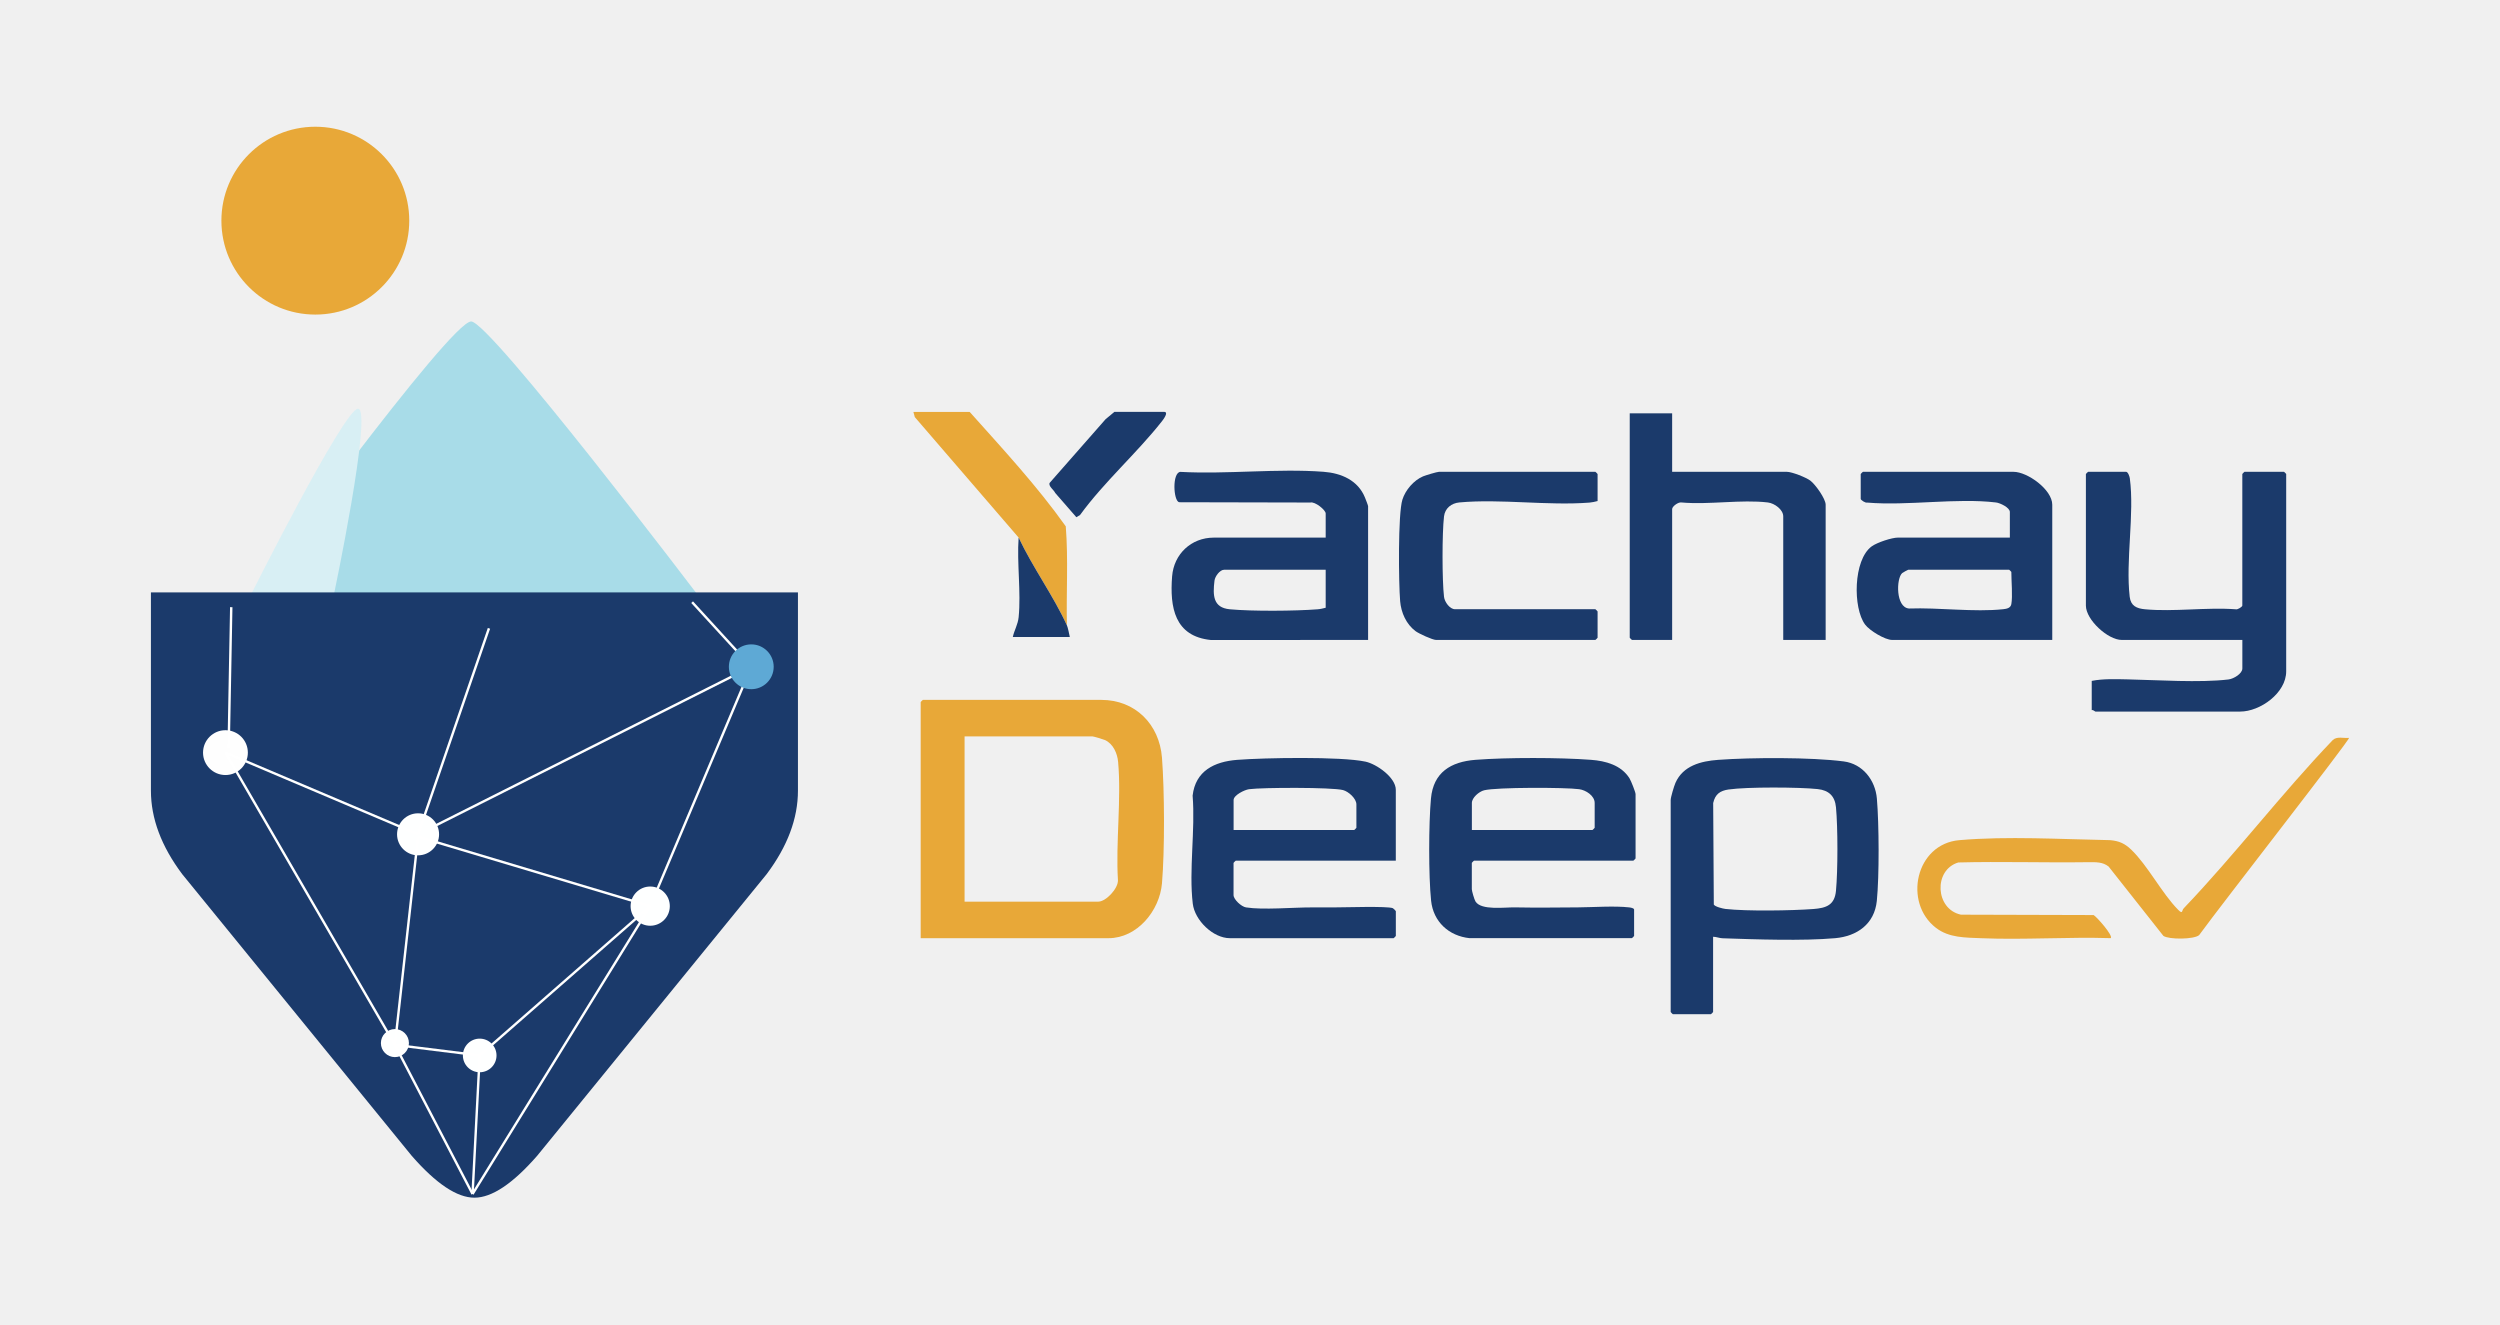
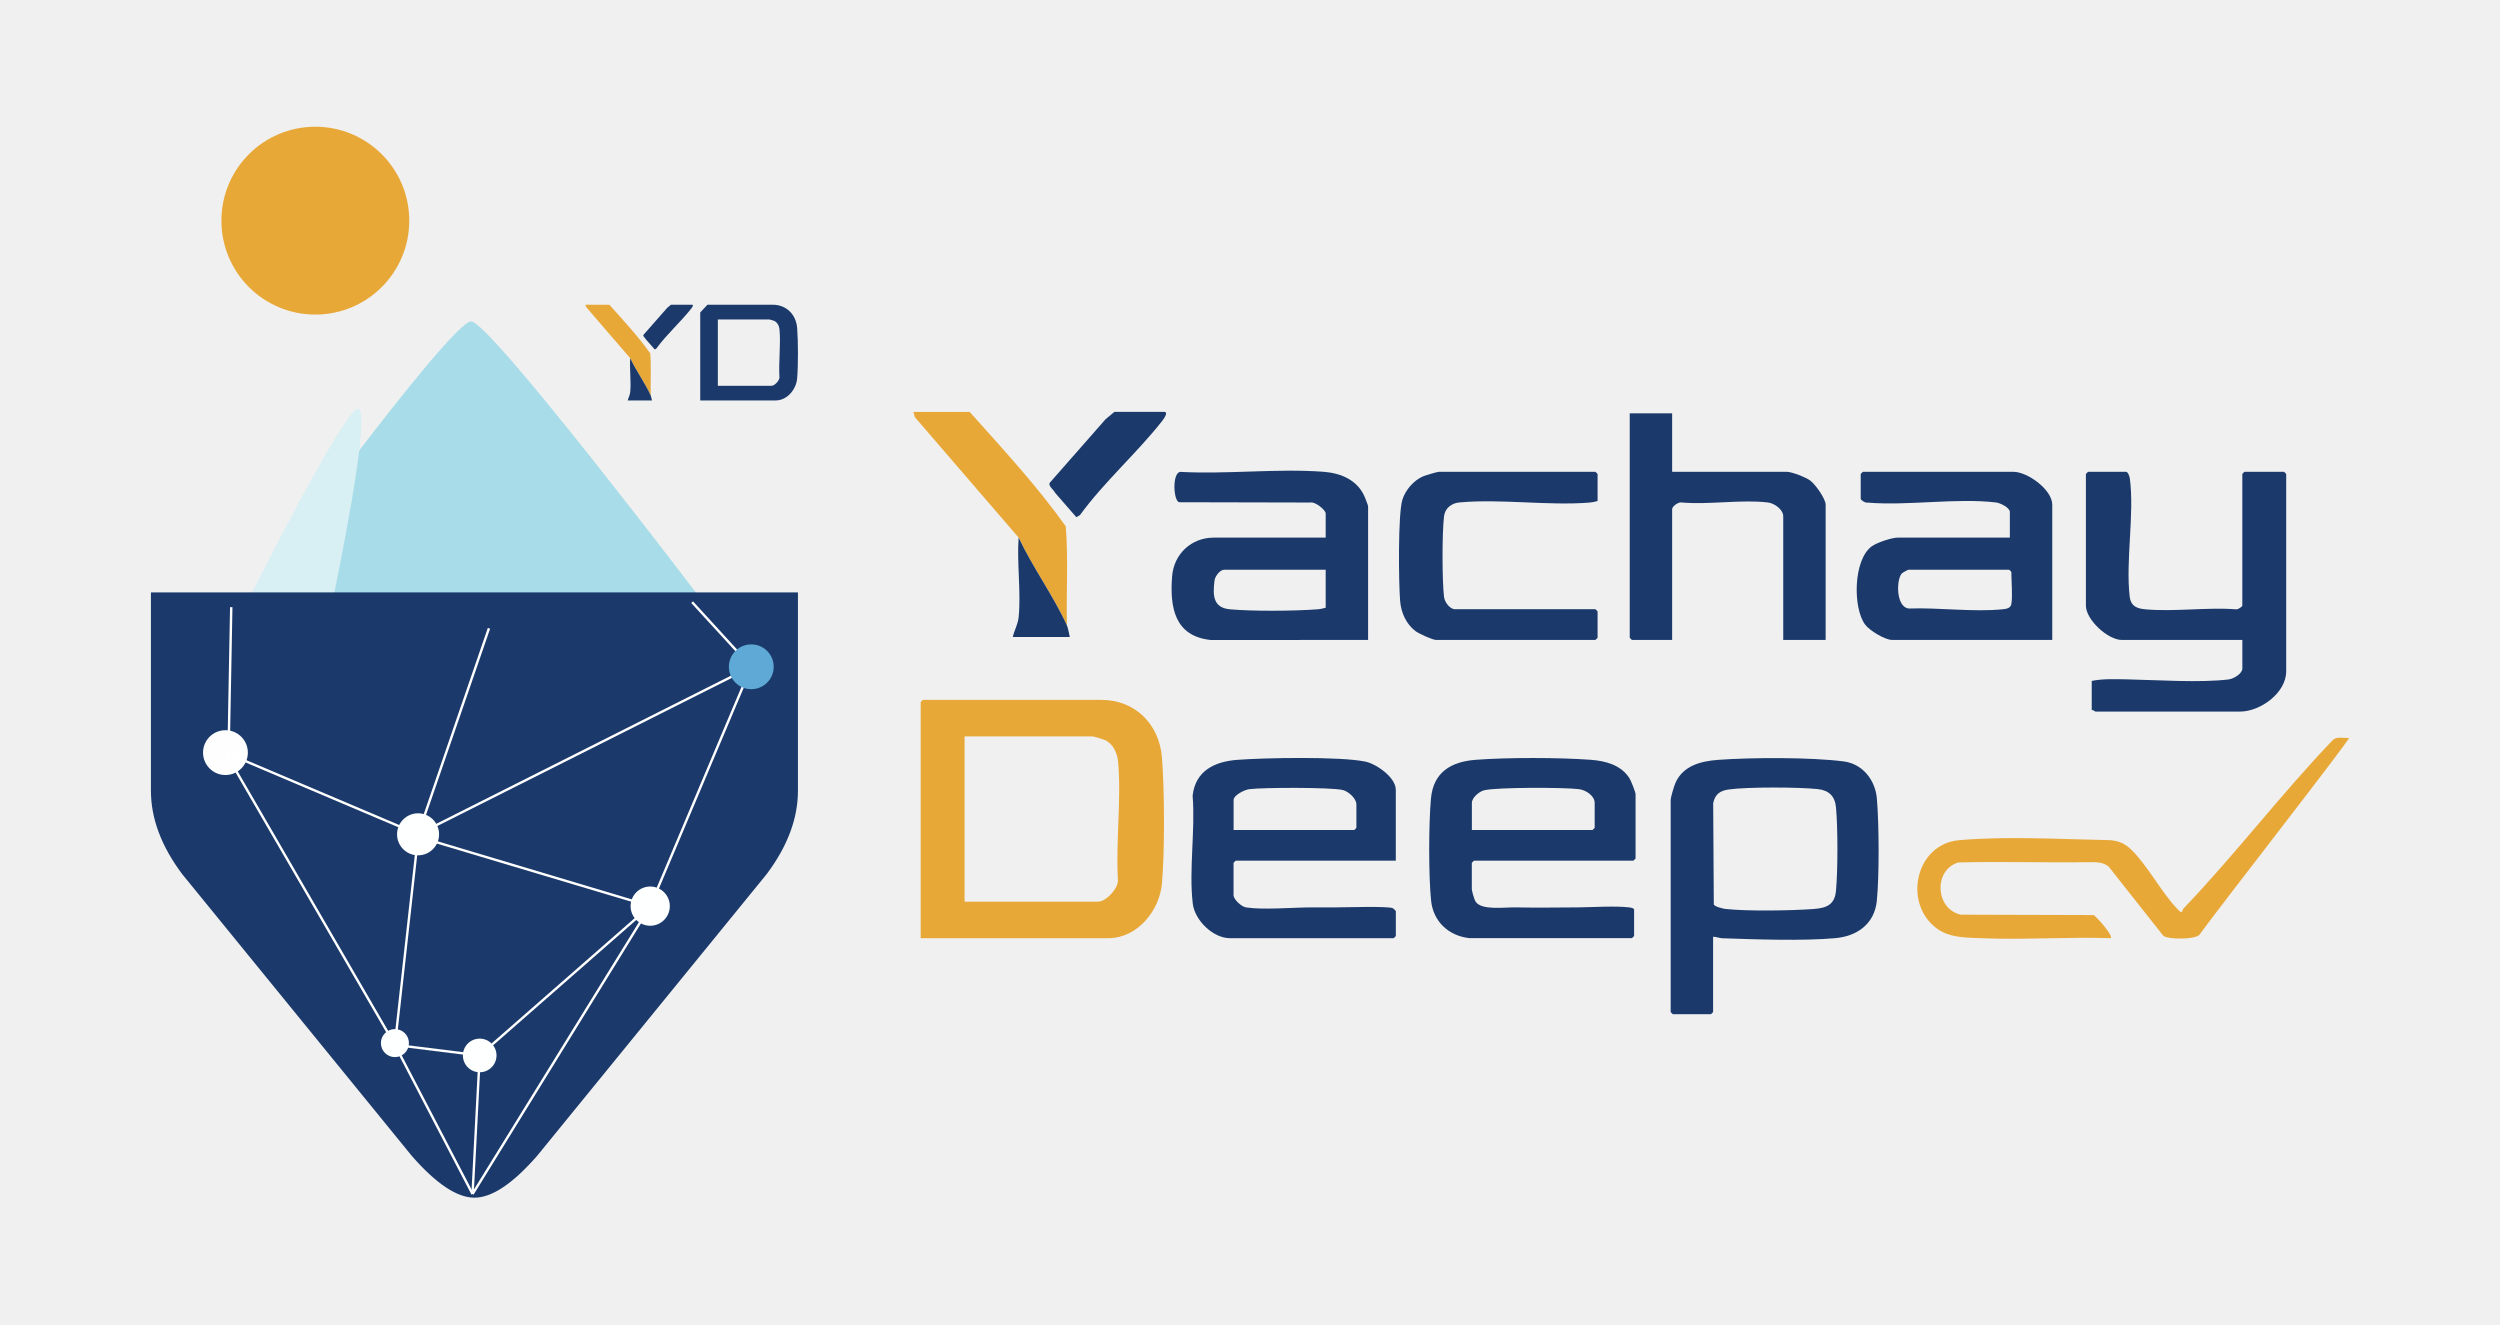
<svg xmlns="http://www.w3.org/2000/svg" id="Capa_1" version="1.1" viewBox="0 0 840 445">
  <defs>
    <style>
      .st0 {
        fill: #e8a838;
      }

      .st1 {
        fill: #d8eff4;
      }

      .st2 {
        fill: #5ea9d5;
      }

      .st3 {
        fill: #1b3a6b;
      }

      .st4 {
        fill: #a8dce8;
      }

      .st5 {
        fill: none;
        stroke: #fff;
        stroke-miterlimit: 10;
        stroke-width: .81px;
      }

      .st6 {
        fill: #fefefe;
      }

      .st7 {
        fill: #feffff;
      }
    </style>
  </defs>
  <g>
    <g>
      <path class="st0" d="M309.35,315.23v-79.33c0-.05.68-.74.74-.74h59.93c11.48,0,19.53,8.26,20.4,19.39.87,11.1.95,31.23,0,42.28-.78,9.12-8.29,18.4-17.95,18.4h-63.12ZM324.09,302.95h44.95c2.55,0,6.67-4.38,6.59-7.17-.78-12.81,1.19-27.14.06-39.77-.26-2.89-1.67-6.11-4.43-7.36-.56-.25-3.81-1.22-4.18-1.22h-42.98v55.51Z" />
      <path class="st3" d="M575.6,314.74v25.3c0,.05-.68.74-.74.74h-12.77c-.05,0-.74-.68-.74-.74v-71.23c0-.94,1.14-4.71,1.6-5.76,2.55-5.78,8.54-7.32,14.37-7.74,11.2-.82,31.22-.9,42.2.53,6.36.83,10.58,6.29,11.11,12.47.73,8.51.83,25.98-.02,34.4-.79,7.76-6.64,11.87-14,12.52-10.88.97-26.66.41-37.84.03-1.1-.04-2.08-.5-3.17-.51ZM580.88,265.25c-2.95.43-4.57,1.57-5.25,4.57l.21,34.12c.44.73,3.01,1.36,3.94,1.47,7.21.8,22.08.57,29.5.02,4.4-.33,7.16-1.34,7.61-6.14.64-6.86.64-21.18,0-28.04-.35-3.74-2.38-5.72-6.16-6.12-6.25-.67-23.77-.75-29.84.13Z" />
      <path class="st3" d="M493.81,315.23c-7.01-.74-12.22-5.52-12.96-12.59-.87-8.38-.82-25.88-.05-34.32.8-8.81,6.68-12.38,14.98-13.02,10.61-.82,28.17-.8,38.79,0,4.96.37,10.14,1.77,12.94,6.21.49.78,2.04,4.66,2.04,5.32v21.61c0,.05-.68.74-.74.74h-53.54c-.05,0-.74.68-.74.74v8.84c0,.6.83,3.5,1.25,4.16,1.94,3.05,9.79,1.89,13.27,1.96,7.02.14,14.12.05,21.08,0,5.1-.04,12.44-.56,17.24,0,.49.06,1.69.22,1.69.76v8.84c0,.05-.68.74-.74.74h-54.53ZM494.54,278.88h40.53c.05,0,.74-.68.74-.74v-8.35c0-2.42-2.96-4.32-5.2-4.62-4.75-.64-27.84-.68-31.96.37-1.71.43-4.1,2.49-4.1,4.25v9.09Z" />
      <path class="st3" d="M469,289.19h-53.79c-.05,0-.74.68-.74.74v10.81c0,1.48,2.62,3.9,4.2,4.15,5.71.91,15.83-.02,22.1,0,2.45.01,4.89,0,7.33,0,3.23.01,18.26-.5,19.91.27.23.11.99.89.99.98v8.35c0,.05-.68.74-.74.74h-55.02c-5.65,0-11.8-6-12.47-11.6-1.34-11.24.89-24.8-.05-36.29.94-8.32,7.31-11.44,14.98-12.03,9.16-.71,34.84-1.17,43.1.6,3.77.81,10.19,5.34,10.19,9.46v23.82ZM414.48,278.88h40.53c.05,0,.74-.68.74-.74v-7.86c0-1.96-2.62-4.33-4.51-4.82-3.74-.96-27.13-.89-31.55-.29-1.53.21-5.2,2-5.2,3.64v10.07Z" />
    </g>
    <path class="st0" d="M789.28,247.93c.17.83-42.71,55.74-50.38,66.28-1.78,1.47-10.07,1.51-11.99.26l-18.43-23.33c-1.97-1.51-4.01-1.49-7.36-1.44-14.37.2-28.76-.29-43.13.09-8.4,2.5-7.78,15.72.9,17.54l44.57.13c1.04.6,6.65,6.92,5.75,7.76-14.38-.46-29.15.62-43.49.02-5.38-.22-10.84-.11-15.21-3.46-11.09-8.5-6.89-28.23,7.84-29.49,16.16-1.39,33.84-.31,50.63,0,3.03.26,4.95,1.11,7.12,3.2,5.55,5.33,10.29,14.65,15.71,20.15,1.7,1.72,1.19.31,1.94-.47,17.35-18.16,32.69-38.38,50.09-56.54,1.43-1.3,3.64-.52,5.43-.7Z" />
    <g>
      <path class="st3" d="M702.82,238.6v-9.82c3.81-.76,8.12-.59,12.06-.51,9.99.21,24.17,1.19,33.89.03,1.72-.21,4.66-1.93,4.66-3.7v-9.58h-40.53c-4.63,0-12.04-6.76-12.04-11.54v-44.21c0-.05.68-.74.74-.74h12.77c.62,0,1.17,1.54,1.25,2.19,1.61,11.97-1.46,27.64-.04,39.82.36,3.08,2.39,3.92,5.15,4.18,9.66.9,20.68-.73,30.5,0,.62.19,2.19-.85,2.19-1.25v-44.21c0-.05.68-.74.74-.74h13.26c.05,0,.74.68.74.74v66.32c0,7.27-8.74,13.51-15.47,13.51h-48.63c-.16,0-.75-.65-1.23-.49Z" />
      <path class="st3" d="M459.67,215.02l-52.82.02c-12.17-1.24-13.84-10.93-13.02-21.4.59-7.46,6.4-13,14.02-13h37.58v-8.11c0-1.19-3.61-4.09-5.16-3.68l-44.11-.1c-1.92-.56-2.35-9.88.41-10.2,15.67.86,32.63-1.2,48.15-.03,5.97.45,11.57,2.86,13.92,8.68.21.53,1.04,2.62,1.04,2.88v44.95ZM445.42,191.44h-34.14c-1.39,0-3.04,2.21-3.21,3.66-.6,4.94-.51,9.09,5.16,9.62,7.53.7,21.91.6,29.52,0,.95-.07,1.78-.29,2.68-.52v-12.77Z" />
      <path class="st3" d="M689.56,215.02h-53.79c-2.42,0-7.59-3.14-9.09-5.16-4.15-5.56-4.01-21.74,2.21-26.28,1.78-1.3,6.74-2.95,8.84-2.95h37.58v-8.6c0-1.47-3.25-3.04-4.66-3.2-13.26-1.59-29.67,1.19-43.26.04-.62.19-2.19-.85-2.19-1.25v-8.35c0-.05.68-.74.74-.74h50.6c4.7,0,13.02,5.99,13.02,11.05v45.44ZM675.81,202.98c.47-2.59,0-7.85,0-10.81,0-.05-.68-.74-.74-.74h-33.89c-.12,0-1.87.96-2.06,1.14-2.01,1.84-2.19,11.5,2.29,11.89,10-.37,21.91,1.29,31.71.23,1.16-.13,2.45-.38,2.69-1.72Z" />
      <path class="st3" d="M561.84,138.88v19.65h38.56c1.66,0,6.41,1.86,7.86,2.95,1.71,1.28,5.16,6.11,5.16,8.1v45.44h-14.25v-41.51c0-2.3-2.93-4.41-5.15-4.68-8.9-1.07-19.87.83-29,0-1.07-.24-3.18,1.31-3.18,2.22v43.96h-13.51c-.05,0-.74-.68-.74-.74v-75.4h14.25Z" />
      <path class="st3" d="M536.79,168.35c-.9.23-1.73.44-2.68.52-14,1.1-29.88-1.32-43.77-.05-2.68.25-4.82,1.95-5.15,4.68-.66,5.58-.66,21.45,0,27.04.2,1.74,1.95,4.16,3.7,4.16h47.16c.05,0,.74.68.74.74v8.84c0,.05-.68.74-.74.74h-53.54c-1.15,0-5.77-2.12-6.88-2.95-3.14-2.35-4.85-6.2-5.18-10.05-.51-5.97-.76-29.35.76-34.15,1.02-3.23,3.79-6.47,6.93-7.81.82-.35,4.73-1.53,5.35-1.53h52.56c.05,0,.74.68.74.74v9.09Z" />
      <g>
        <path class="st0" d="M358.48,210.11c-4.49-9.85-11.53-19.52-16.21-29.47l-34.9-40.5-.47-1.74h18.91c11.14,12.47,22.6,24.82,32.29,38.45.87,10.99.14,22.21.38,33.27Z" />
        <path class="st3" d="M374.44,138.39h16.7c1.72,0-.38,2.71-.75,3.18-8.44,10.71-19.38,20.33-27.49,31.46l-1.24.76-7.1-8.15c-.48-1.07-2.24-2.16-1.93-3.33l18.86-21.47,2.95-2.45Z" />
        <path class="st3" d="M358.48,210.11c.36.8.76,2.95.98,3.93h-19.16c.51-2.31,1.71-4.2,1.96-6.64.85-8.44-.62-18.19,0-26.77,4.68,9.95,11.72,19.63,16.21,29.47Z" />
      </g>
    </g>
  </g>
  <g>
    <g>
      <g>
        <circle class="st0" cx="105.95" cy="74.14" r="31.56" />
        <g>
          <path class="st4" d="M84.03,200.37s67.17-92.36,74.28-92.36c6.35,0,76.49,92.36,76.49,92.36H84.03Z" />
          <path class="st1" d="M84.03,200.37s31.6-63.05,36.26-63.05c5.07,0-8.21,63.05-8.21,63.05h-28.05Z" />
        </g>
        <path class="st3" d="M50.72,199.05h217.39v66.62c0,9.35-3.51,18.7-10.52,28.05l-77.14,94.67c-8.18,9.35-15.19,14.03-21.04,14.03s-12.86-4.68-21.04-14.03l-77.14-94.67c-7.01-9.35-10.52-18.7-10.52-28.05v-66.62Z" />
      </g>
      <g>
        <line class="st5" x1="232.55" y1="202.33" x2="252.43" y2="224.04" />
        <line class="st5" x1="252.43" y1="224.04" x2="140.47" y2="280.33" />
        <line class="st5" x1="252.43" y1="224.04" x2="218.47" y2="304.46" />
        <circle class="st2" cx="252.43" cy="224.04" r="7.53" />
        <circle class="st7" cx="140.47" cy="280.33" r="7.06" />
        <circle class="st7" cx="218.47" cy="304.46" r="6.59" />
        <circle class="st7" cx="161.18" cy="354.63" r="5.65" />
        <circle class="st7" cx="132.69" cy="350.48" r="4.71" />
        <circle class="st6" cx="75.75" cy="252.88" r="7.53" />
        <line class="st5" x1="77.7" y1="204.01" x2="76.82" y2="251.41" />
        <line class="st5" x1="164.29" y1="211.12" x2="140.47" y2="280.33" />
        <line class="st5" x1="75.75" y1="252.88" x2="140.47" y2="280.33" />
        <line class="st5" x1="140.47" y1="281.14" x2="132.69" y2="351.08" />
        <line class="st5" x1="75.75" y1="252.88" x2="132.69" y2="351.08" />
        <line class="st5" x1="218.47" y1="304.46" x2="161.18" y2="354.63" />
        <line class="st5" x1="140.47" y1="281.14" x2="218.47" y2="304.46" />
        <line class="st5" x1="161.18" y1="354.63" x2="158.78" y2="401.19" />
        <line class="st5" x1="218.47" y1="304.46" x2="158.78" y2="401.19" />
        <line class="st5" x1="158.78" y1="401.19" x2="132.69" y2="351.08" />
        <line class="st5" x1="132.69" y1="351.08" x2="161.18" y2="354.63" />
      </g>
    </g>
+     <g>
+       <path class="st3" d="M259.65,102.39h-21.95c-.81.87-1.61,1.73-2.42,2.6v29.56h25.35c3.88,0,6.9-3.73,7.21-7.39.38-4.44.35-12.52,0-16.98-.35-4.47-3.58-7.79-8.19-7.79ZM261.9,126.74c.03,1.12-1.62,2.88-2.65,2.88h-18.05v-22.29h17.26c.15,0,1.45.39,1.68.49,1.11.5,1.68,1.79,1.78,2.95.45,5.07-.34,10.83-.03,15.97Z" />
+       <g>
+         <path class="st0" d="M218.64,132.88c-1.91-4.19-4.9-8.3-6.89-12.53l-14.84-17.22-.2-.74h8.04c4.74,5.3,9.61,10.55,13.73,16.34.37,4.67.06,9.44.16,14.14Z" />
+         <path class="st3" d="M225.43,102.39h7.1c.73,0-.16,1.15-.32,1.35-3.59,4.55-8.24,8.64-11.68,13.37l-.53.32-3.02-3.46c-.2-.45-.95-.92-.82-1.41l8.02-9.13,1.26-1.04Z" />
+         <path class="st3" d="M218.64,132.88c.15.34.32,1.25.42,1.67h-8.14c.22-.98.73-1.78.83-2.82.36-3.59-.26-7.73,0-11.38,1.99,4.23,4.98,8.34,6.89,12.53Z" />
+       </g>
+     </g>
  </g>
</svg>
